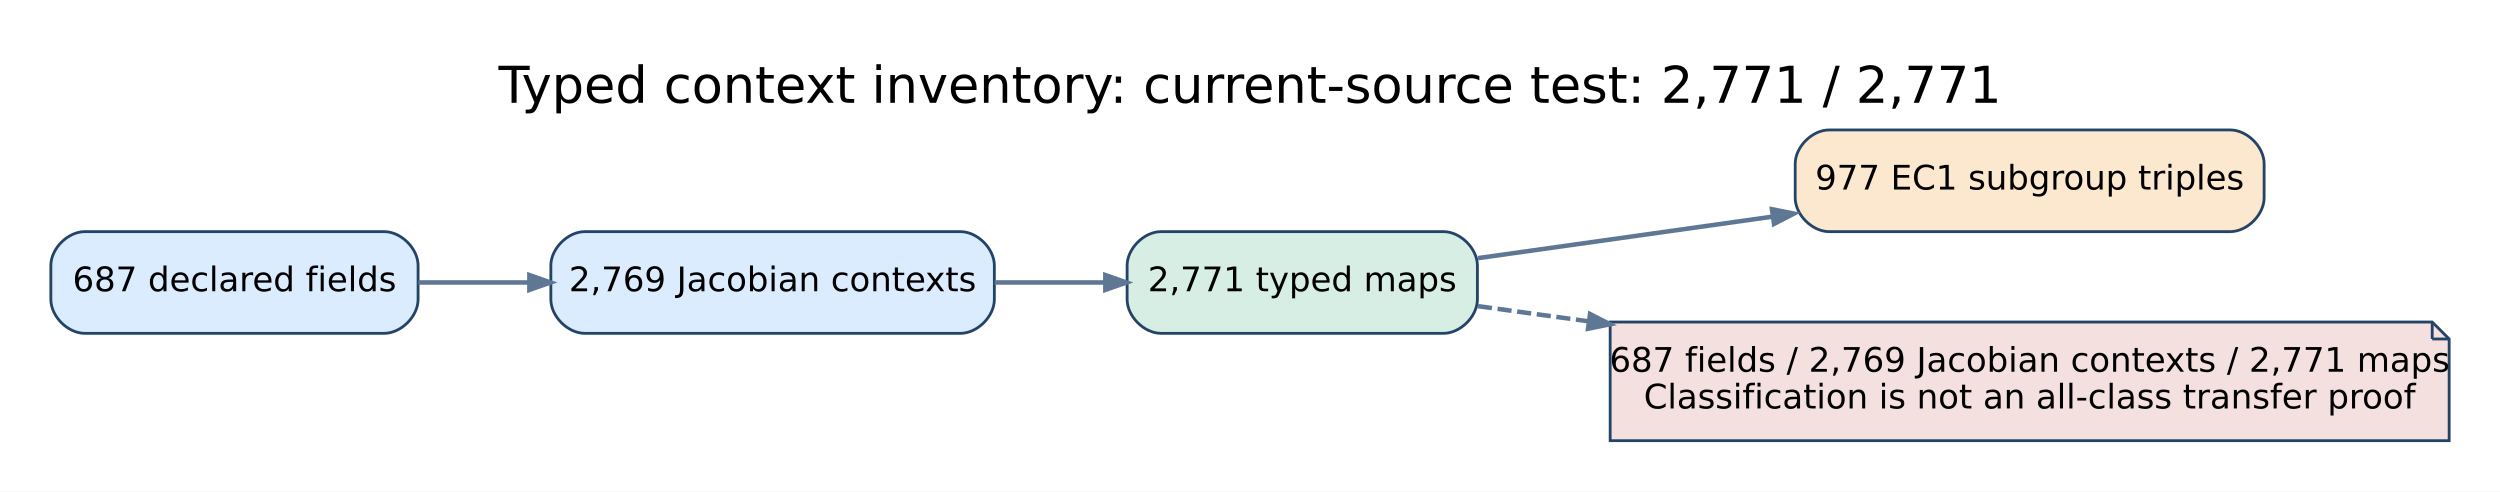
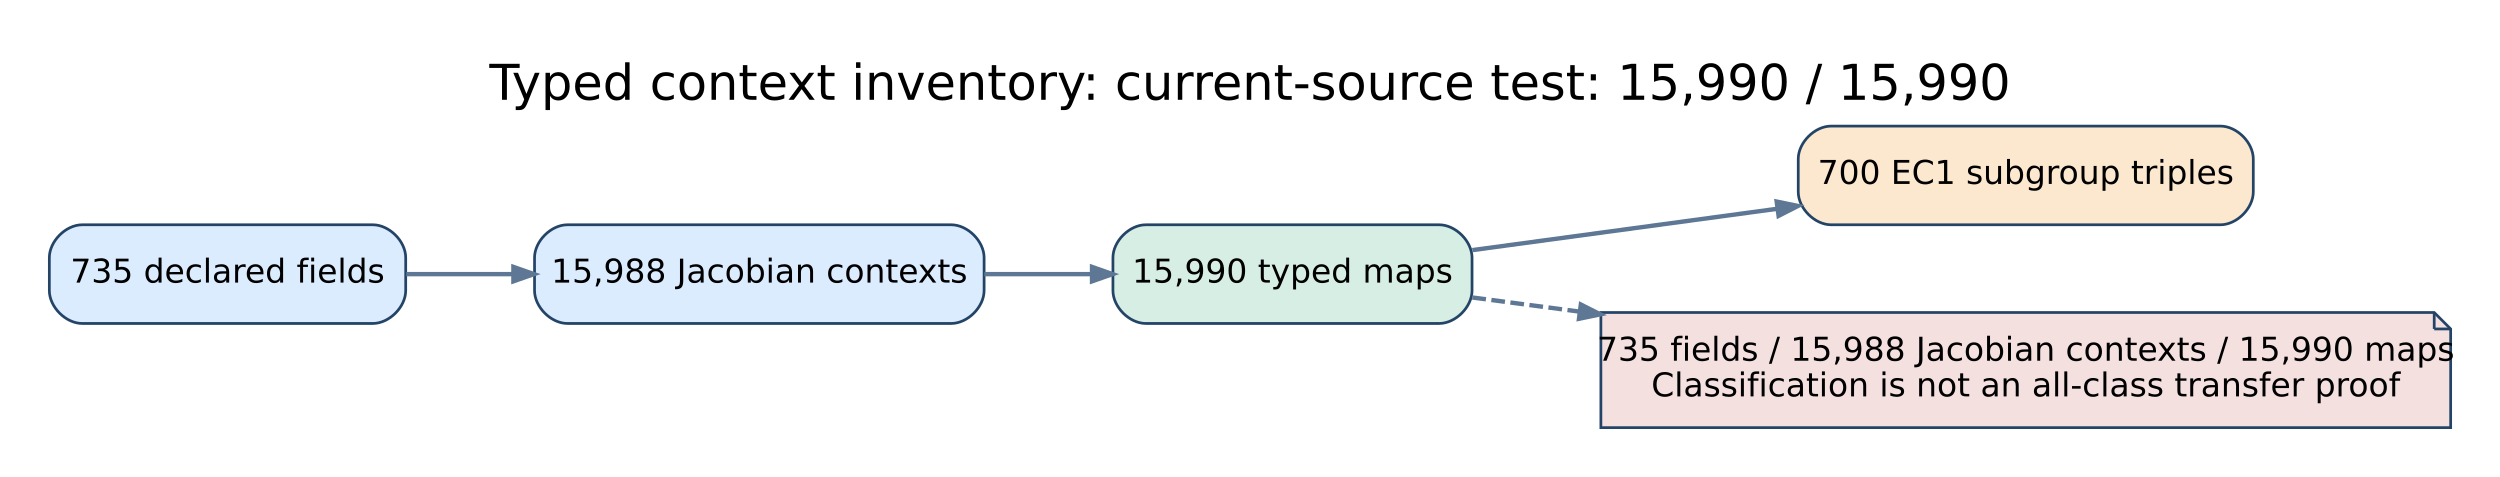
- <svg xmlns="http://www.w3.org/2000/svg" width="885pt" height="174pt" viewBox="0.00 0.00 885.00 174.00">
+ <svg xmlns="http://www.w3.org/2000/svg" width="912pt" height="174pt" viewBox="0.00 0.00 912.00 174.00">
  <g id="graph0" class="graph" transform="scale(1 1) rotate(0) translate(18 156)">
-     <polygon fill="#ffffff" stroke="transparent" points="-18,18 -18,-156 867,-156 867,18 -18,18" />
-     <text text-anchor="middle" x="424.5" y="-119.6" font-family="DejaVu Sans" font-size="18.00">Typed context inventory: current-source test: 2,771 / 2,771</text>
+     <polygon fill="#ffffff" stroke="transparent" points="-18,18 -18,-156 894,-156 894,18 -18,18" />
+     <text text-anchor="middle" x="438" y="-119.6" font-family="DejaVu Sans" font-size="18.00">Typed context inventory: current-source test: 15,990 / 15,990</text>
    <g id="node1" class="node">
      <path fill="#dcecff" stroke="#244467" d="M118,-74C118,-74 12,-74 12,-74 6,-74 0,-68 0,-62 0,-62 0,-50 0,-50 0,-44 6,-38 12,-38 12,-38 118,-38 118,-38 124,-38 130,-44 130,-50 130,-50 130,-62 130,-62 130,-68 124,-74 118,-74" />
-       <text text-anchor="middle" x="65" y="-52.9" font-family="DejaVu Sans" font-size="12.00">687 declared fields</text>
+       <text text-anchor="middle" x="65" y="-52.9" font-family="DejaVu Sans" font-size="12.00">735 declared fields</text>
    </g>
    <g id="node2" class="node">
-       <path fill="#dcecff" stroke="#244467" d="M322,-74C322,-74 189,-74 189,-74 183,-74 177,-68 177,-62 177,-62 177,-50 177,-50 177,-44 183,-38 189,-38 189,-38 322,-38 322,-38 328,-38 334,-44 334,-50 334,-50 334,-62 334,-62 334,-68 328,-74 322,-74" />
-       <text text-anchor="middle" x="255.5" y="-52.9" font-family="DejaVu Sans" font-size="12.00">2,769 Jacobian contexts</text>
+       <path fill="#dcecff" stroke="#244467" d="M329,-74C329,-74 189,-74 189,-74 183,-74 177,-68 177,-62 177,-62 177,-50 177,-50 177,-44 183,-38 189,-38 189,-38 329,-38 329,-38 335,-38 341,-44 341,-50 341,-50 341,-62 341,-62 341,-68 335,-74 329,-74" />
+       <text text-anchor="middle" x="259" y="-52.9" font-family="DejaVu Sans" font-size="12.00">15,988 Jacobian contexts</text>
    </g>
    <g id="edge1" class="edge">
-       <path fill="none" stroke="#5d7794" stroke-width="1.6" d="M130.08,-56C142.66,-56 156.04,-56 169.19,-56" />
-       <polygon fill="#5d7794" stroke="#5d7794" stroke-width="1.6" points="169.4,-58.63 176.9,-56 169.4,-53.38 169.4,-58.63" />
+       <path fill="none" stroke="#5d7794" stroke-width="1.6" d="M130.2,-56C142.68,-56 155.98,-56 169.09,-56" />
+       <polygon fill="#5d7794" stroke="#5d7794" stroke-width="1.6" points="169.29,-58.63 176.79,-56 169.29,-53.38 169.29,-58.63" />
    </g>
    <g id="node3" class="node">
-       <path fill="#d6eee4" stroke="#244467" d="M493,-74C493,-74 393,-74 393,-74 387,-74 381,-68 381,-62 381,-62 381,-50 381,-50 381,-44 387,-38 393,-38 393,-38 493,-38 493,-38 499,-38 505,-44 505,-50 505,-50 505,-62 505,-62 505,-68 499,-74 493,-74" />
-       <text text-anchor="middle" x="443" y="-52.9" font-family="DejaVu Sans" font-size="12.00">2,771 typed maps</text>
+       <path fill="#d6eee4" stroke="#244467" d="M507,-74C507,-74 400,-74 400,-74 394,-74 388,-68 388,-62 388,-62 388,-50 388,-50 388,-44 394,-38 400,-38 400,-38 507,-38 507,-38 513,-38 519,-44 519,-50 519,-50 519,-62 519,-62 519,-68 513,-74 507,-74" />
+       <text text-anchor="middle" x="453.5" y="-52.9" font-family="DejaVu Sans" font-size="12.00">15,990 typed maps</text>
    </g>
    <g id="edge2" class="edge">
-       <path fill="none" stroke="#5d7794" stroke-width="1.6" d="M334.09,-56C347,-56 360.31,-56 372.99,-56" />
-       <polygon fill="#5d7794" stroke="#5d7794" stroke-width="1.6" points="373.29,-58.63 380.79,-56 373.29,-53.38 373.29,-58.63" />
+       <path fill="none" stroke="#5d7794" stroke-width="1.6" d="M341.08,-56C354.01,-56 367.32,-56 380.04,-56" />
+       <polygon fill="#5d7794" stroke="#5d7794" stroke-width="1.6" points="380.37,-58.63 387.87,-56 380.37,-53.38 380.37,-58.63" />
    </g>
    <g id="node4" class="node">
-       <path fill="#fce8cf" stroke="#244467" d="M771.5,-110C771.5,-110 629.5,-110 629.5,-110 623.5,-110 617.5,-104 617.5,-98 617.5,-98 617.5,-86 617.5,-86 617.5,-80 623.5,-74 629.5,-74 629.5,-74 771.5,-74 771.5,-74 777.5,-74 783.5,-80 783.5,-86 783.5,-86 783.5,-98 783.5,-98 783.5,-104 777.5,-110 771.5,-110" />
-       <text text-anchor="middle" x="700.5" y="-88.9" font-family="DejaVu Sans" font-size="12.00">977 EC1 subgroup triples</text>
+       <path fill="#fce8cf" stroke="#244467" d="M792,-110C792,-110 650,-110 650,-110 644,-110 638,-104 638,-98 638,-98 638,-86 638,-86 638,-80 644,-74 650,-74 650,-74 792,-74 792,-74 798,-74 804,-80 804,-86 804,-86 804,-98 804,-98 804,-104 798,-110 792,-110" />
+       <text text-anchor="middle" x="721" y="-88.9" font-family="DejaVu Sans" font-size="12.00">700 EC1 subgroup triples</text>
    </g>
    <g id="edge3" class="edge">
-       <path fill="none" stroke="#5d7794" stroke-width="1.6" d="M505.2,-64.62C536.35,-69.01 574.84,-74.44 609.31,-79.29" />
-       <polygon fill="#5d7794" stroke="#5d7794" stroke-width="1.6" points="609.27,-81.94 617.06,-80.38 610,-76.74 609.27,-81.94" />
+       <path fill="none" stroke="#5d7794" stroke-width="1.6" d="M519.11,-64.76C552.5,-69.29 593.78,-74.89 630.22,-79.83" />
+       <polygon fill="#5d7794" stroke="#5d7794" stroke-width="1.6" points="630.13,-82.46 637.91,-80.87 630.83,-77.26 630.13,-82.46" />
    </g>
    <g id="node5" class="node">
-       <polygon fill="#f5e0e0" stroke="#244467" points="843,-42 552,-42 552,0 849,0 849,-36 843,-42" />
-       <polyline fill="none" stroke="#244467" points="843,-42 843,-36 " />
-       <polyline fill="none" stroke="#244467" points="849,-36 843,-36 " />
-       <text text-anchor="middle" x="700.5" y="-24.4" font-family="DejaVu Sans" font-size="12.00">687 fields / 2,769 Jacobian contexts / 2,771 maps</text>
-       <text text-anchor="middle" x="700.5" y="-11.4" font-family="DejaVu Sans" font-size="12.00">Classification is not an all-class transfer proof</text>
+       <polygon fill="#f5e0e0" stroke="#244467" points="870,-42 566,-42 566,0 876,0 876,-36 870,-42" />
+       <polyline fill="none" stroke="#244467" points="870,-42 870,-36 " />
+       <polyline fill="none" stroke="#244467" points="876,-36 870,-36 " />
+       <text text-anchor="middle" x="721" y="-24.4" font-family="DejaVu Sans" font-size="12.00">735 fields / 15,988 Jacobian contexts / 15,990 maps</text>
+       <text text-anchor="middle" x="721" y="-11.4" font-family="DejaVu Sans" font-size="12.00">Classification is not an all-class transfer proof</text>
    </g>
    <g id="edge4" class="edge">
-       <path fill="none" stroke="#5d7794" stroke-width="1.6" stroke-dasharray="5,2" d="M505.2,-47.62C517.34,-45.95 530.6,-44.14 544.3,-42.26" />
-       <polygon fill="#5d7794" stroke="#5d7794" stroke-width="1.6" points="544.88,-44.83 551.96,-41.21 544.17,-39.63 544.88,-44.83" />
+       <path fill="none" stroke="#5d7794" stroke-width="1.6" stroke-dasharray="5,2" d="M519.11,-47.48C531.28,-45.88 544.51,-44.13 558.16,-42.33" />
+       <polygon fill="#5d7794" stroke="#5d7794" stroke-width="1.6" points="558.69,-44.91 565.79,-41.33 558.01,-39.71 558.69,-44.91" />
    </g>
  </g>
</svg>
